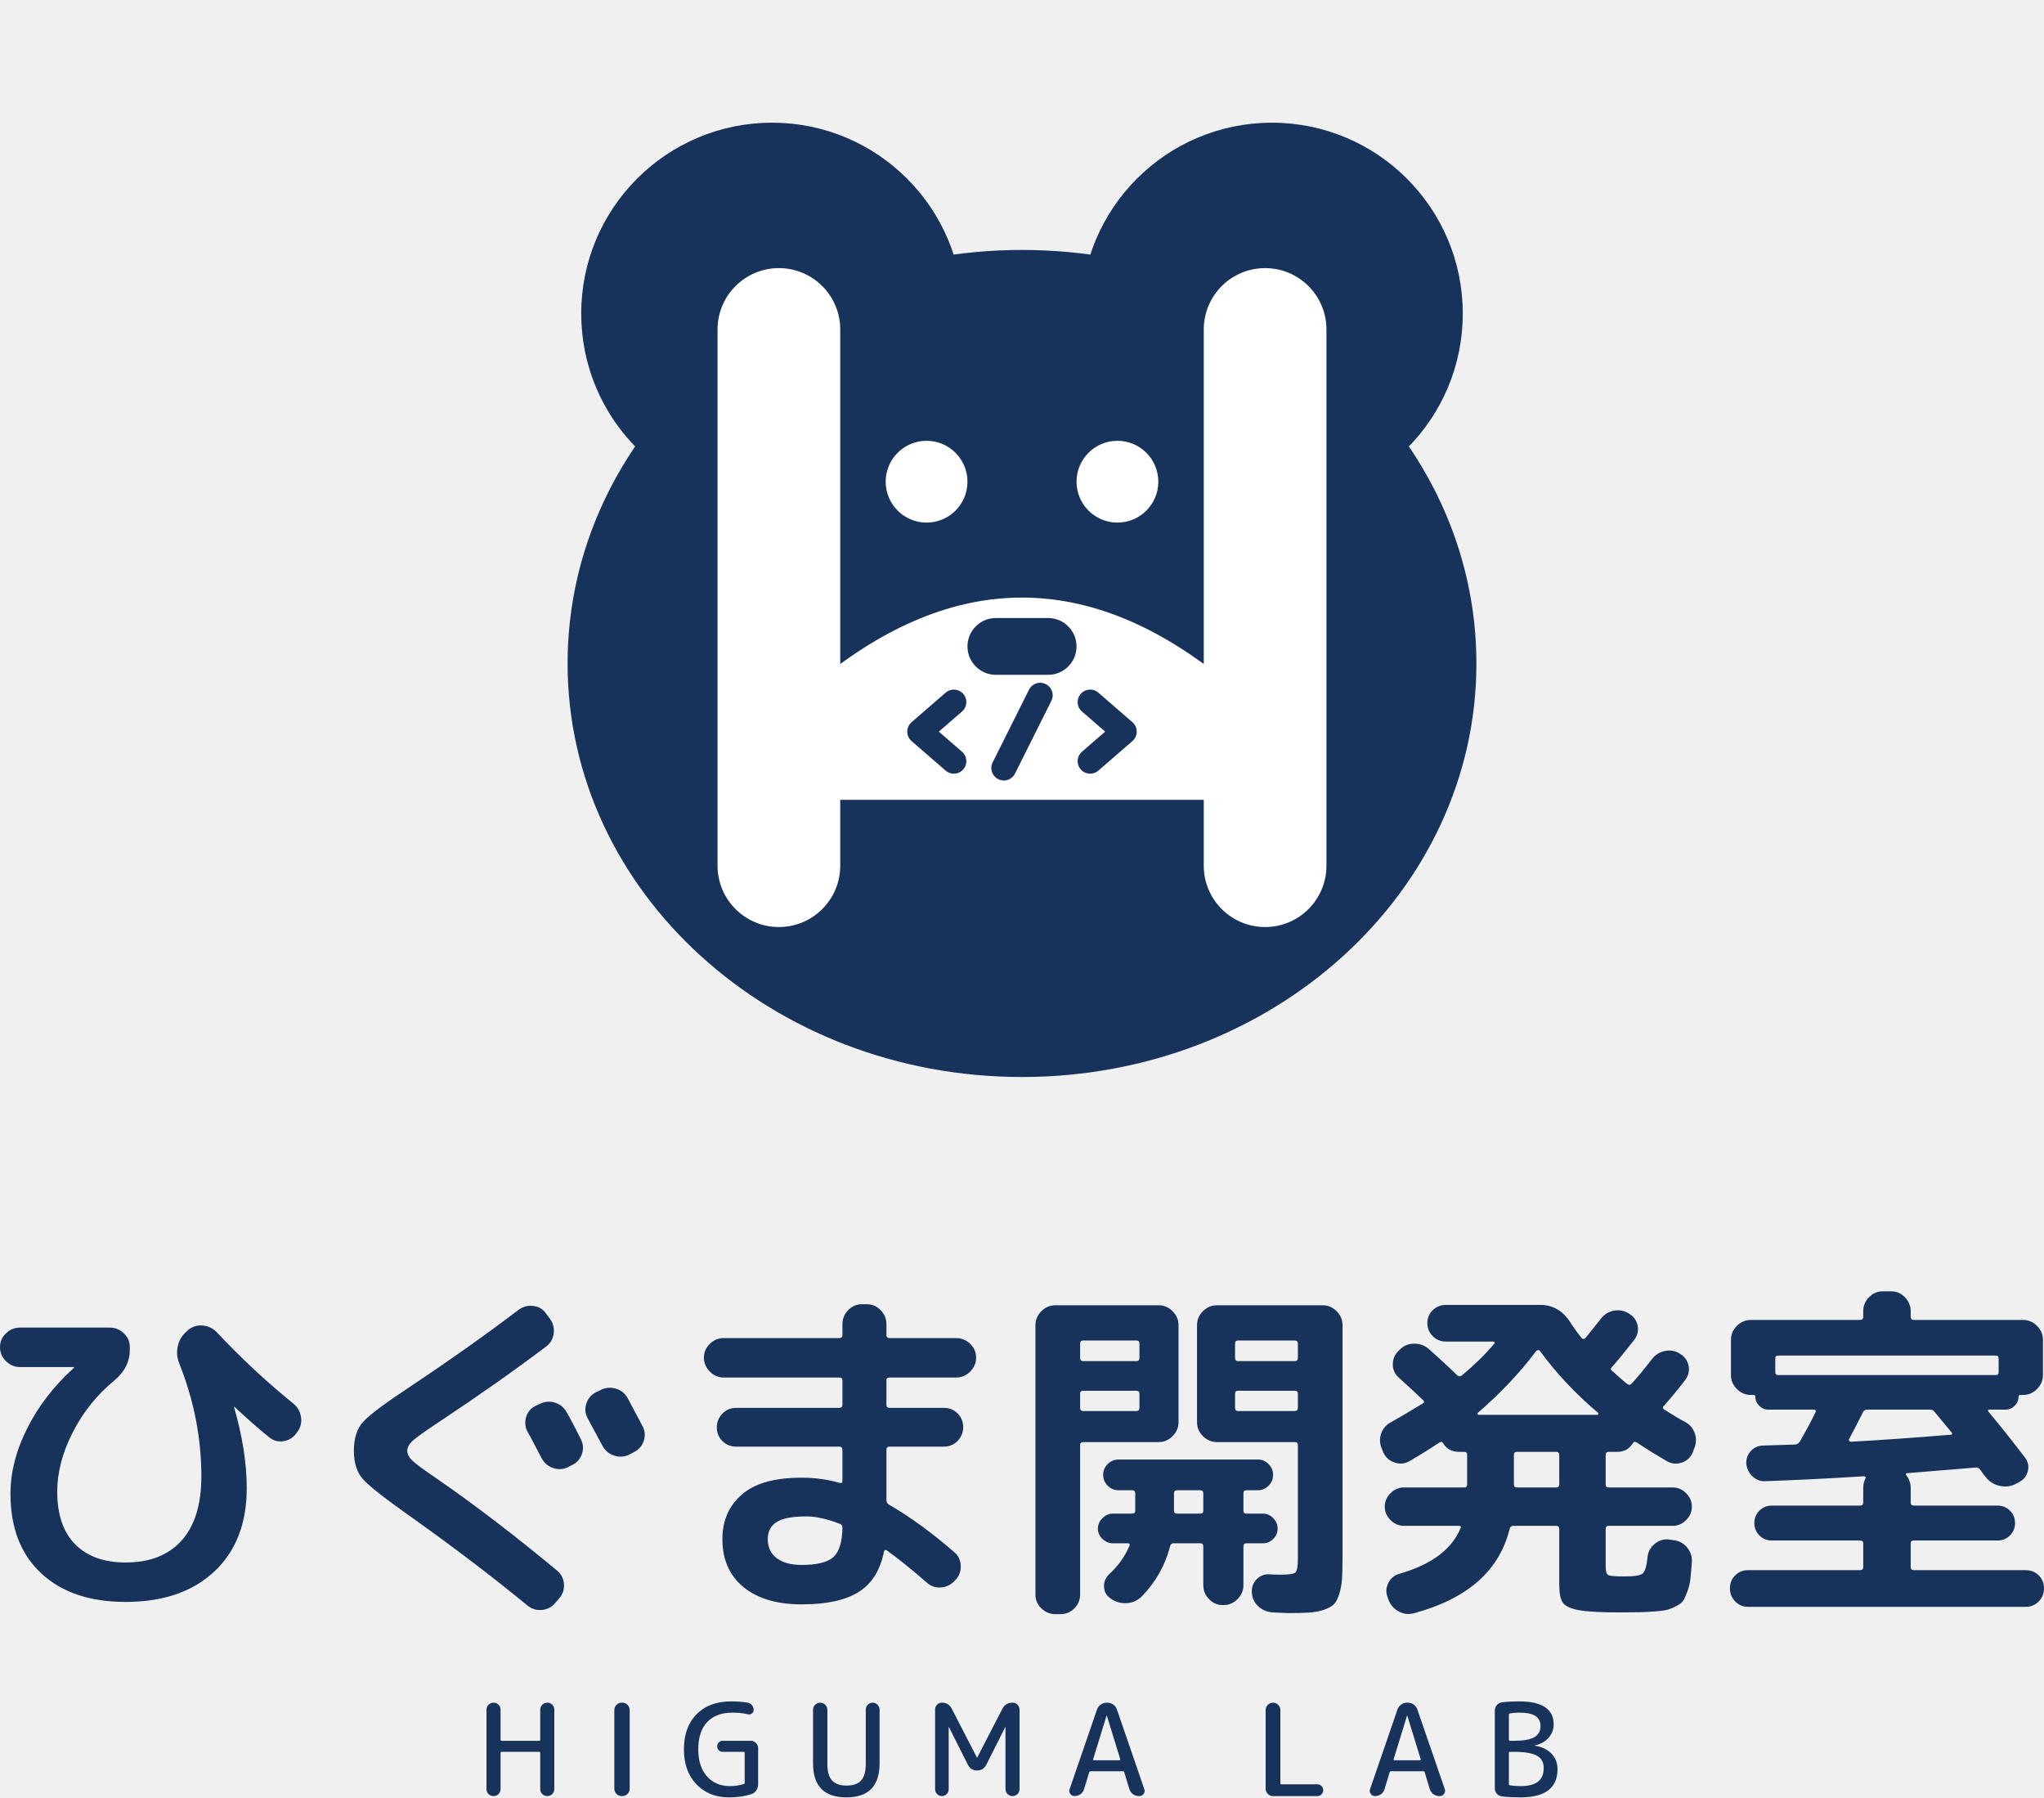
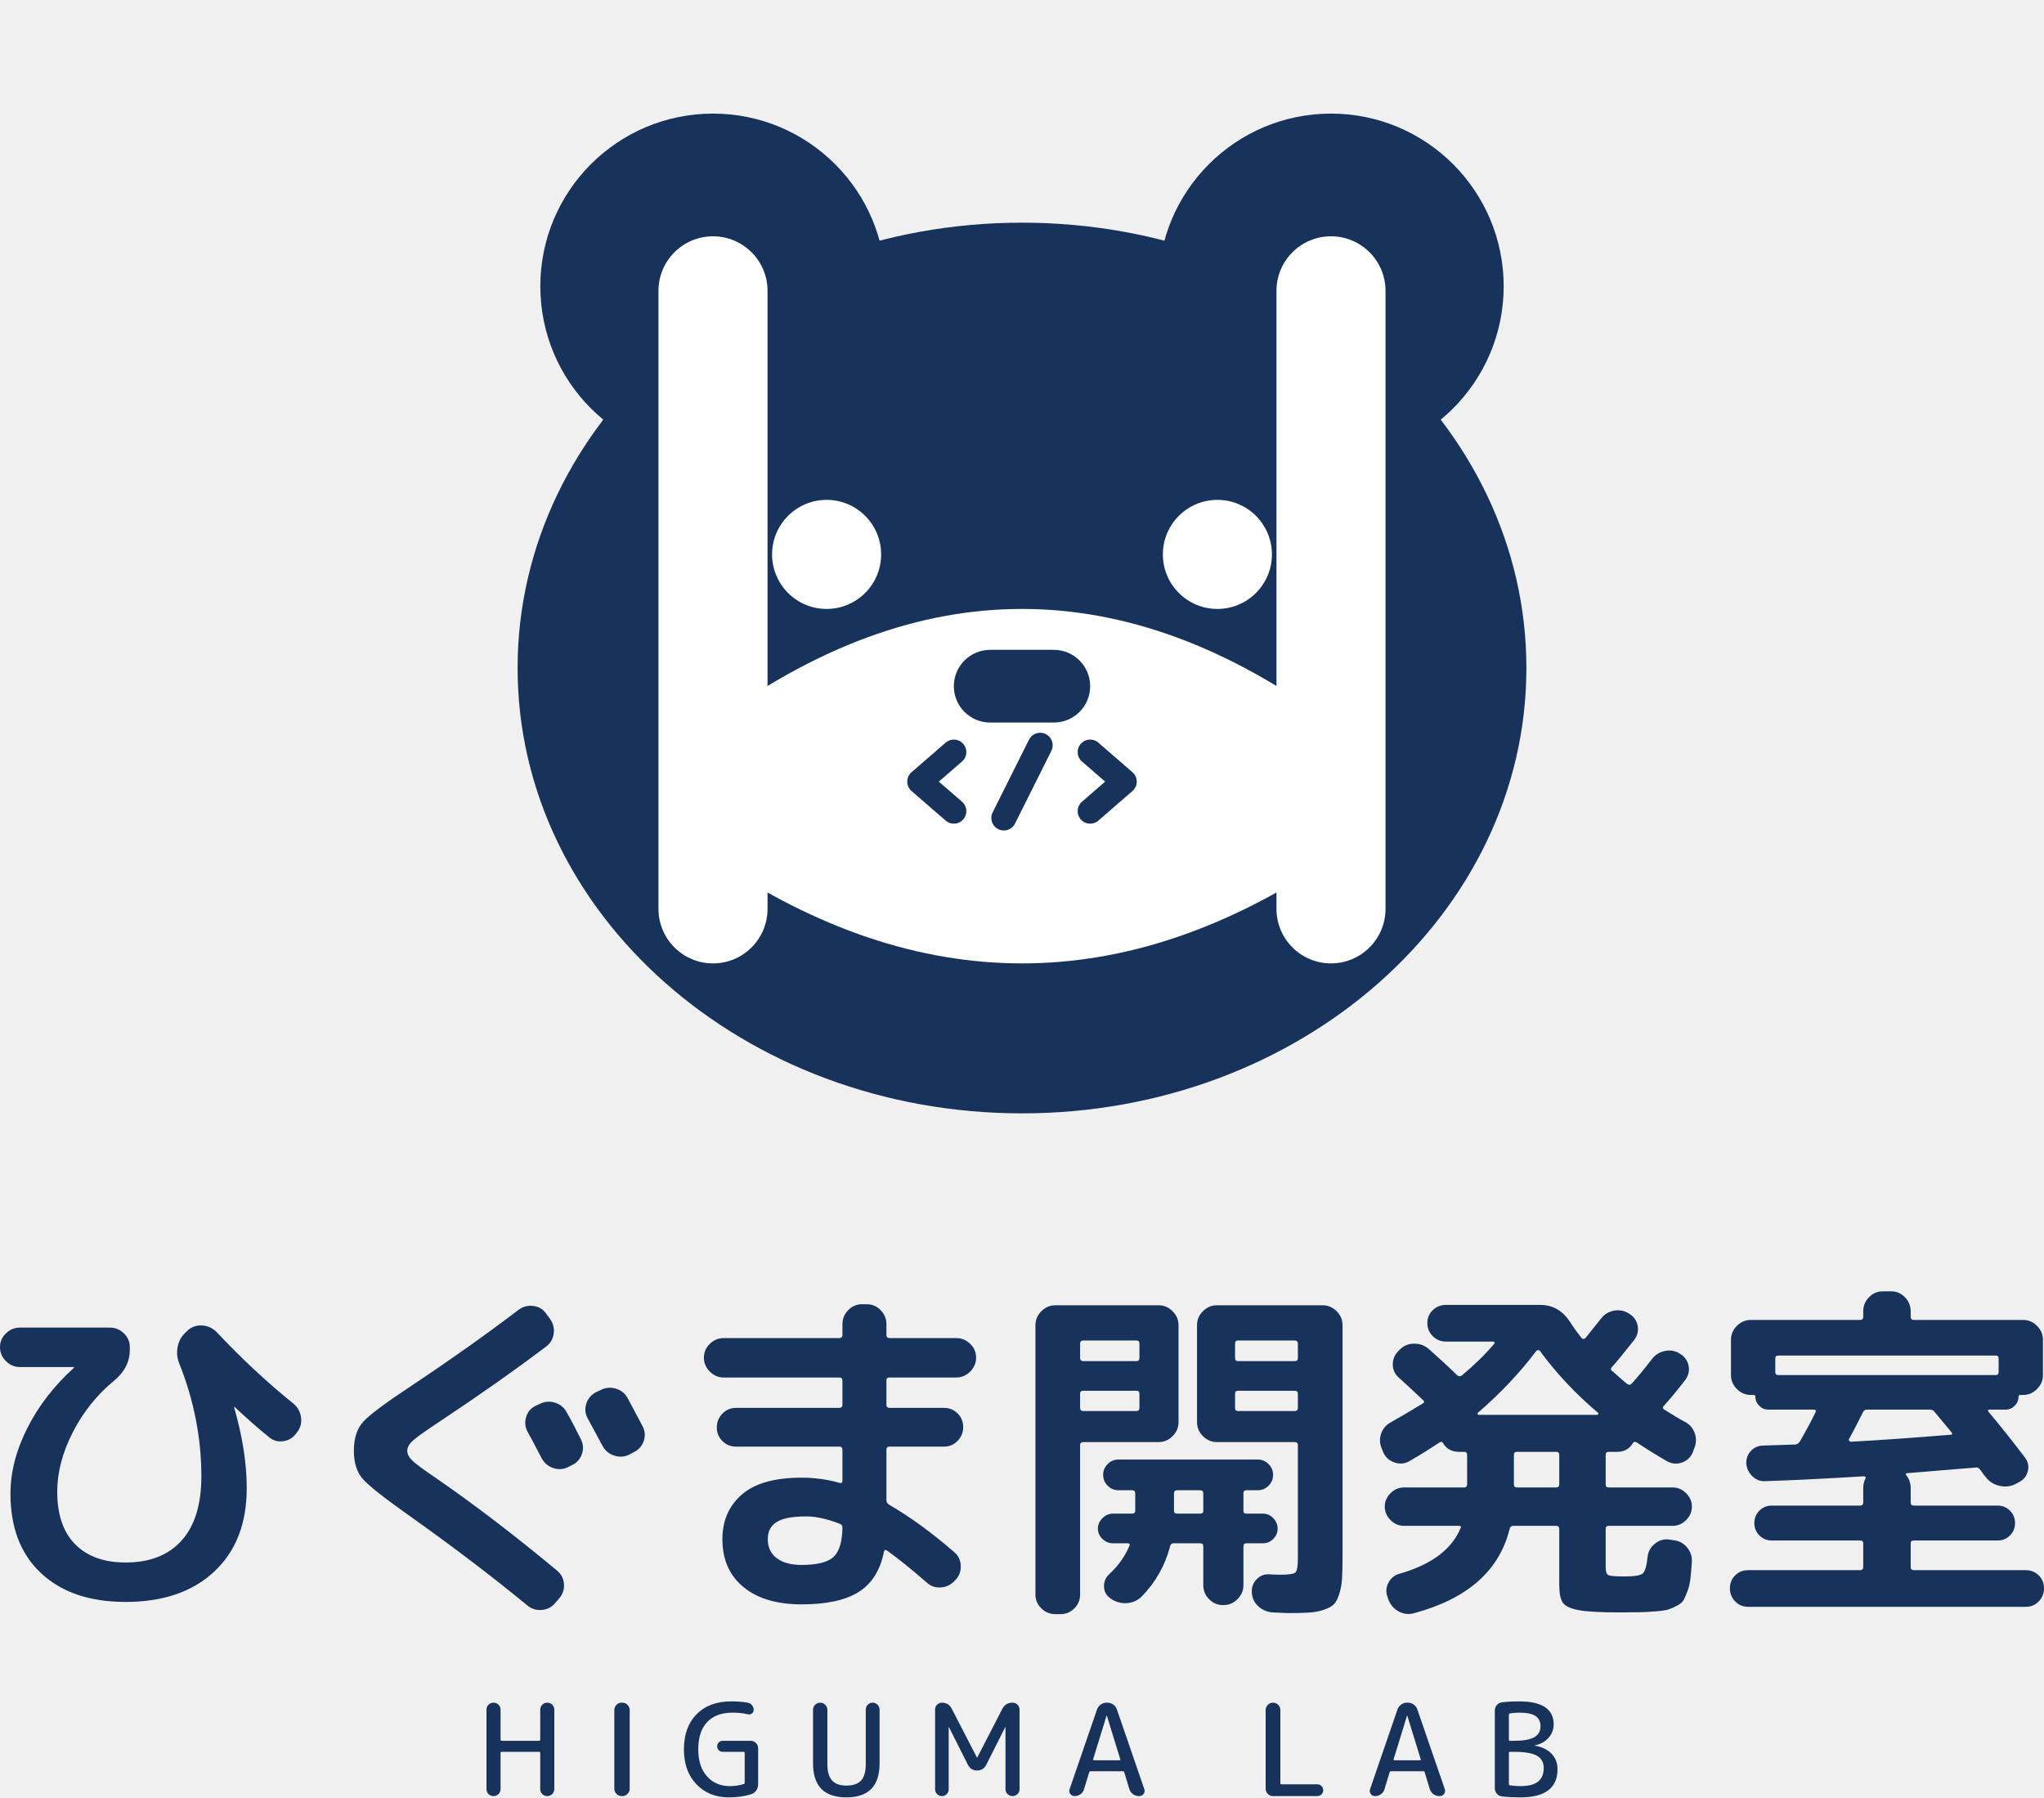
<svg xmlns="http://www.w3.org/2000/svg" viewBox="0 0 702.84 618" role="img" aria-label="ひぐま開発室 HIGUMA LAB">
  <g transform="translate(151.42 0) scale(0.78125)">
    <g fill="#17325B">
-       <ellipse cx="256" cy="292" rx="200" ry="182" />
-       <circle cx="146" cy="138" r="84" />
-       <circle cx="366" cy="138" r="84" />
+       <ellipse cx="256" cy="294" rx="222" ry="196" />
+       <circle cx="120" cy="126" r="76" />
+       <circle cx="392" cy="126" r="76" />
    </g>
    <g fill="#FFFFFF">
-       <rect x="122" y="118" width="54" height="290" rx="27" />
-       <rect x="336" y="118" width="54" height="290" rx="27" />
-       <path d="M166 300 Q256 226 346 300 L346 352 L166 352 Z" />
-       <circle cx="214" cy="212" r="18" />
-       <circle cx="298" cy="212" r="18" />
+       <rect x="96" y="104" width="48" height="320" rx="24" />
+       <rect x="368" y="104" width="48" height="320" rx="24" />
+       <path d="M120 318 Q256 218 392 318 L392 378 Q256 470 120 378 Z" />
+       <circle cx="170" cy="244" r="24" />
+       <circle cx="342" cy="244" r="24" />
    </g>
    <g fill="#17325B">
-       <rect x="232" y="272" width="48" height="25" rx="12.5" />
+       <rect x="226" y="286" width="60" height="32" rx="16" />
    </g>
    <g fill="none" stroke="#17325B" stroke-width="11" stroke-linecap="round" stroke-linejoin="round">
-       <path d="M226 309 L211 322 L226 335" />
-       <path d="M286 309 L301 322 L286 335" />
-       <path d="M264 306 L248 338" />
+       <path d="M226 331 L211 344 L226 357" />
+       <path d="M286 331 L301 344 L286 357" />
+       <path d="M264 328 L248 360" />
    </g>
  </g>
  <g fill="#17325B">
    <path transform="translate(0 444)" d="M25.32 26.04L6.84 26.04Q4.08 26.04 2.04 24Q0 21.96 0 19.20Q0 16.44 2.04 14.46Q4.08 12.48 6.84 12.48L37.80 12.48Q40.56 12.48 42.60 14.46Q44.64 16.44 44.64 19.20L44.64 20.04Q44.64 26.28 39.24 30.72Q30.36 38.04 25.02 48.48Q19.68 58.92 19.68 68.88Q19.68 80.76 25.86 87Q32.04 93.24 43.20 93.24Q55.68 93.24 62.46 85.68Q69.24 78.12 69.24 63.60Q69.24 43.80 61.56 24.60Q60.48 21.84 61.14 18.84Q61.80 15.84 64.08 13.92L64.68 13.32Q66.84 11.52 69.66 11.76Q72.48 12 74.52 14.04Q87.12 27.48 100.92 38.64Q103.08 40.44 103.50 43.26Q103.92 46.08 102.24 48.36L101.88 48.84Q100.20 51.12 97.44 51.54Q94.68 51.96 92.52 50.16Q86.76 45.48 80.76 39.84Q80.64 39.72 80.52 39.72L80.52 39.96Q84.84 54.96 84.84 67.68Q84.84 85.92 73.68 96.36Q62.52 106.80 43.20 106.80Q24.72 106.80 14.16 96.96Q3.60 87.12 3.60 69.60Q3.60 58.56 9.36 47.10Q15.12 35.64 25.32 26.40Q25.44 26.28 25.44 26.16Q25.44 26.04 25.32 26.04M194.88 41.64Q197.16 45.60 199.68 50.76Q201 53.28 200.10 55.92Q199.20 58.56 196.68 59.76L195.48 60.36Q192.96 61.68 190.26 60.78Q187.56 59.88 186.24 57.36Q185.40 55.80 183.84 52.80Q182.28 49.80 181.44 48.36Q180.12 45.96 180.90 43.26Q181.68 40.56 184.20 39.36L185.52 38.76Q188.04 37.44 190.80 38.28Q193.56 39.12 194.88 41.64M215.88 36.84Q219.24 43.08 220.92 46.32Q222.24 48.84 221.34 51.48Q220.44 54.12 217.92 55.32L216.36 56.16Q213.84 57.36 211.14 56.46Q208.44 55.56 207.12 53.04L202.08 43.68Q200.76 41.28 201.60 38.64Q202.44 36 204.96 34.68L206.52 33.96Q209.04 32.64 211.80 33.48Q214.56 34.32 215.88 36.84M140.76 77.16Q127.68 67.92 124.68 64.44Q121.68 60.96 121.68 54.84Q121.68 48.36 124.92 44.82Q128.16 41.28 141.24 32.64Q161.76 18.96 178.32 6.36Q180.60 4.68 183.42 5.04Q186.24 5.40 187.80 7.68L189.12 9.48Q190.80 11.88 190.38 14.64Q189.96 17.40 187.68 19.08Q171.12 31.56 151.20 44.76Q144.12 49.44 142.08 51.24Q140.04 53.04 140.04 54.84Q140.04 56.52 141.78 58.20Q143.52 59.88 150.24 64.44Q169.56 77.76 191.52 96Q193.68 97.80 193.92 100.56Q194.16 103.32 192.36 105.48L190.92 107.16Q189.12 109.32 186.30 109.56Q183.48 109.80 181.32 108Q163.08 93 140.76 77.16M275.64 94.08Q283.56 94.08 286.56 91.38Q289.56 88.68 289.68 81.24Q289.68 80.28 288.72 79.92Q282.24 77.40 277.20 77.40Q270.12 77.40 267.06 79.32Q264 81.24 264 85.20Q264 89.40 267.06 91.74Q270.12 94.08 275.64 94.08M288.60 29.64L248.88 29.64Q246.12 29.64 244.08 27.60Q242.04 25.56 242.04 22.80Q242.04 20.04 244.08 18.06Q246.12 16.08 248.88 16.08L288.60 16.08Q289.68 16.08 289.68 15L289.68 11.28Q289.68 8.52 291.66 6.48Q293.64 4.44 296.40 4.44L298.08 4.44Q300.84 4.44 302.82 6.48Q304.80 8.52 304.80 11.28L304.80 15Q304.80 16.08 305.88 16.08L328.80 16.08Q331.56 16.08 333.60 18.06Q335.64 20.04 335.64 22.80Q335.64 25.56 333.60 27.60Q331.56 29.64 328.80 29.64L305.88 29.64Q304.80 29.64 304.80 30.60L304.80 39Q304.80 40.08 305.88 40.08L324.60 40.08Q327.36 40.08 329.28 42Q331.20 43.92 331.20 46.68Q331.20 49.44 329.28 51.42Q327.36 53.40 324.60 53.40L305.88 53.40Q304.80 53.40 304.80 54.48L304.80 71.76Q304.80 72.72 305.64 73.32Q316.44 79.56 328.08 89.64Q330.24 91.44 330.36 94.32Q330.48 97.20 328.56 99.24L328.20 99.60Q326.28 101.64 323.46 101.82Q320.64 102 318.60 100.08Q311.04 93.48 305.04 89.16Q304.20 88.56 303.96 89.52Q302.04 99.12 295.26 103.38Q288.48 107.64 275.64 107.64Q262.92 107.64 255.66 101.70Q248.40 95.76 248.40 85.20Q248.40 75.72 255.06 69.90Q261.72 64.08 275.64 64.08Q282.48 64.08 288.72 65.88Q289.68 66.12 289.68 65.16L289.68 54.48Q289.68 53.40 288.60 53.40L253.08 53.40Q250.32 53.40 248.40 51.48Q246.48 49.56 246.48 46.80Q246.48 44.04 248.40 42.06Q250.32 40.08 253.08 40.08L288.60 40.08Q289.68 40.08 289.68 39L289.68 30.72Q289.68 29.64 288.60 29.64M364.68 111L362.88 111Q360.12 111 358.08 109.02Q356.04 107.04 356.04 104.28L356.04 11.64Q356.04 8.88 358.08 6.84Q360.12 4.80 362.88 4.80L398.40 4.80Q401.16 4.80 403.20 6.84Q405.24 8.88 405.24 11.64L405.24 45Q405.24 47.76 403.20 49.80Q401.16 51.84 398.40 51.84L372.48 51.84Q371.40 51.84 371.40 52.92L371.40 104.28Q371.40 107.04 369.42 109.02Q367.44 111 364.68 111M371.40 18L371.40 22.92Q371.40 24 372.48 24L390.84 24Q391.80 24 391.80 22.92L391.80 18Q391.80 16.92 390.84 16.92L372.48 16.92Q371.40 16.92 371.40 18M371.40 35.16L371.40 40.08Q371.40 41.16 372.48 41.16L390.84 41.16Q391.80 41.16 391.80 40.08L391.80 35.16Q391.80 34.20 390.84 34.20L372.48 34.20Q371.40 34.20 371.40 35.16M418.44 4.80L454.80 4.80Q457.56 4.80 459.60 6.84Q461.64 8.88 461.64 11.64L461.64 91.08Q461.64 96 461.46 98.82Q461.28 101.64 460.50 104.10Q459.72 106.56 458.64 107.64Q457.56 108.72 455.22 109.50Q452.88 110.28 450.18 110.46Q447.48 110.64 442.80 110.64Q442.56 110.64 437.52 110.40Q434.64 110.16 432.60 108.24Q430.56 106.32 430.44 103.44Q430.32 100.80 432.18 98.94Q434.04 97.08 436.68 97.32Q438.36 97.44 440.28 97.44Q444.60 97.44 445.44 96.66Q446.28 95.88 446.28 91.80L446.28 52.92Q446.28 51.84 445.20 51.84L418.44 51.84Q415.68 51.84 413.64 49.80Q411.60 47.76 411.60 45L411.60 11.64Q411.60 8.88 413.64 6.84Q415.68 4.80 418.44 4.80M446.28 40.08L446.28 35.16Q446.28 34.20 445.20 34.20L425.64 34.20Q424.68 34.20 424.68 35.16L424.68 40.08Q424.68 41.16 425.64 41.16L445.20 41.16Q446.28 41.16 446.28 40.08M446.28 22.92L446.28 18Q446.28 16.92 445.20 16.92L425.64 16.92Q424.68 16.92 424.68 18L424.68 22.92Q424.68 24 425.64 24L445.20 24Q446.28 24 446.28 22.92M381.36 97.32Q386.04 93 388.32 87.60Q388.80 86.64 387.72 86.64L382.68 86.64Q380.64 86.64 379.08 85.14Q377.52 83.64 377.52 81.60Q377.52 79.56 379.08 78Q380.64 76.44 382.68 76.44L389.28 76.44Q390.36 76.44 390.36 75.48L390.36 69.48Q390.36 68.40 389.28 68.40L384.60 68.40Q382.44 68.40 380.88 66.84Q379.32 65.28 379.32 63.12Q379.32 60.96 380.88 59.40Q382.44 57.84 384.60 57.84L432.48 57.84Q434.64 57.84 436.20 59.40Q437.76 60.96 437.76 63.12Q437.76 65.28 436.20 66.84Q434.64 68.40 432.48 68.40L428.52 68.40Q427.56 68.40 427.56 69.48L427.56 75.48Q427.56 76.44 428.52 76.44L434.28 76.44Q436.32 76.44 437.82 78Q439.32 79.56 439.32 81.60Q439.32 83.64 437.82 85.14Q436.32 86.64 434.28 86.64L428.52 86.64Q427.56 86.64 427.56 87.72L427.56 101.04Q427.56 103.80 425.52 105.84Q423.48 107.88 420.72 107.88L420.48 107.88Q417.72 107.88 415.74 105.84Q413.76 103.80 413.76 101.04L413.76 87.72Q413.76 86.64 412.68 86.64L403.56 86.64Q402.60 86.64 402.36 87.60Q399.84 97.44 392.64 104.88Q390.48 107.04 387.42 107.22Q384.36 107.40 381.84 105.60L381.72 105.48Q379.68 104.04 379.62 101.52Q379.56 99 381.36 97.32M403.68 69.48L403.68 74.40L403.68 75.48Q403.68 76.44 404.76 76.44L412.68 76.44Q413.76 76.44 413.76 75.48L413.76 69.48Q413.76 68.40 412.68 68.40L404.76 68.40Q403.68 68.40 403.68 69.48M475.68 55.44L475.20 54.24Q474 51.60 474.90 48.96Q475.80 46.32 478.32 45Q481.56 43.20 489.12 38.64Q490.08 38.16 489.36 37.44Q486.36 34.56 480.96 29.64Q478.92 27.84 478.92 25.14Q478.92 22.44 480.84 20.52L481.32 20.04Q483.36 18 486.30 18Q489.24 18 491.40 19.92Q492.48 20.88 494.46 22.68Q496.44 24.48 498.06 25.98Q499.68 27.48 501.12 28.92Q501.96 29.52 502.68 28.92Q509.28 23.40 513.72 18.12Q514.32 17.28 513.24 17.28L497.16 17.28Q494.52 17.28 492.66 15.42Q490.80 13.56 490.80 10.92Q490.80 8.28 492.66 6.48Q494.52 4.68 497.16 4.68L529.68 4.68Q536.04 4.68 539.88 10.56Q541.56 13.20 543.84 16.08Q544.44 16.68 545.16 16.08Q547.32 13.44 550.44 9.48Q552.12 7.20 554.94 6.66Q557.76 6.12 560.16 7.68Q562.56 9.12 563.10 11.76Q563.64 14.40 561.96 16.68Q557.16 22.80 554.28 26.04Q553.56 26.76 554.28 27.36Q554.52 27.48 556.44 29.22Q558.36 30.96 559.44 31.80Q560.40 32.52 561.12 31.68Q563.76 28.80 567.96 23.40Q569.64 21.12 572.46 20.52Q575.28 19.92 577.68 21.48Q580.08 22.92 580.62 25.56Q581.16 28.20 579.48 30.48Q575.52 35.64 572.04 39.48Q571.44 40.08 572.28 40.68Q576.84 43.56 579.36 44.88Q581.88 46.20 582.78 48.90Q583.68 51.60 582.48 54.24L582 55.56Q580.80 58.08 578.22 58.92Q575.64 59.76 573.24 58.44Q567.84 55.32 562.80 51.96Q561.84 51.48 561.48 52.20Q559.68 55.20 556.08 55.20L553.08 55.20Q552.12 55.20 552.12 56.28L552.12 66.48Q552.12 67.44 553.08 67.44L575.16 67.44Q577.80 67.44 579.78 69.42Q581.76 71.40 581.76 74.04Q581.76 76.68 579.78 78.66Q577.80 80.64 575.16 80.64L553.08 80.64Q552.12 80.64 552.12 81.72L552.12 94.80Q552.12 97.08 553.02 97.56Q553.92 98.04 558.72 98.04Q563.52 98.04 564.78 97.08Q566.04 96.12 566.52 91.44Q566.76 88.68 568.92 86.88Q571.08 85.08 573.72 85.32L575.28 85.56Q578.16 85.80 580.02 87.96Q581.88 90.12 581.76 93Q581.52 96.36 581.28 98.64Q581.04 100.92 580.32 102.90Q579.60 104.88 579 106.02Q578.40 107.16 576.72 108.06Q575.04 108.96 573.72 109.38Q572.40 109.80 569.34 110.04Q566.28 110.28 563.88 110.34Q561.48 110.40 556.68 110.40Q546.96 110.40 542.82 109.62Q538.68 108.84 537.42 107.10Q536.16 105.36 536.16 100.92L536.16 81.72Q536.16 80.64 535.08 80.64L520.32 80.64Q519.36 80.64 519.12 81.60Q513.84 103.20 486.36 110.64Q483.48 111.48 480.90 110.04Q478.32 108.60 477.36 105.84L477.12 105.12Q476.16 102.60 477.42 100.20Q478.68 97.80 481.32 97.08Q497.64 92.40 502.20 81.48Q502.68 80.64 501.60 80.64L482.76 80.64Q480.12 80.64 478.14 78.66Q476.16 76.68 476.16 74.04Q476.16 71.40 478.14 69.42Q480.12 67.44 482.76 67.44L503.52 67.44Q504.48 67.44 504.48 66.36L504.48 56.28Q504.48 55.20 503.52 55.20L501.72 55.20Q498 55.20 496.20 52.20Q495.84 51.48 495 51.96Q489.96 55.32 484.56 58.44Q482.16 59.76 479.52 58.86Q476.88 57.96 475.68 55.44M536.16 66.36L536.16 56.28Q536.16 55.20 535.08 55.20L521.52 55.20Q520.56 55.20 520.56 56.28L520.56 66.36Q520.56 67.44 521.52 67.44L535.08 67.44Q536.16 67.44 536.16 66.36M528.24 20.52Q519.96 31.56 508.20 41.76Q507.96 41.88 508.08 42.18Q508.20 42.48 508.44 42.48L549.24 42.48Q549.48 42.48 549.60 42.18Q549.72 41.88 549.48 41.76Q537.84 31.92 529.44 20.40Q529.20 20.16 528.84 20.22Q528.48 20.28 528.24 20.52M601.08 95.88L639.60 95.88Q640.68 95.88 640.68 94.80L640.68 86.64Q640.68 85.68 639.60 85.68L609.24 85.68Q606.72 85.68 604.98 83.94Q603.24 82.20 603.24 79.68Q603.24 77.16 604.98 75.42Q606.72 73.68 609.24 73.68L639.60 73.68Q640.68 73.68 640.68 72.60L640.68 67.68Q640.68 65.88 641.40 64.44Q641.64 64.20 641.46 63.90Q641.28 63.60 640.92 63.60Q621.48 64.80 606.96 65.28Q604.44 65.40 602.58 63.60Q600.72 61.80 600.48 59.28Q600.36 56.76 601.98 54.96Q603.60 53.16 606.12 53.04L617.28 52.68Q618.12 52.68 618.84 51.72Q622.32 45.72 624.24 41.64Q624.72 40.68 623.64 40.68L608.04 40.68Q606.24 40.68 604.92 39.36Q603.60 38.04 603.60 36.24Q603.60 35.64 603 35.64L602.04 35.64Q599.28 35.64 597.24 33.60Q595.20 31.56 595.20 28.80L595.20 16.68Q595.20 13.92 597.24 11.88Q599.28 9.84 602.04 9.84L639.60 9.84Q640.68 9.84 640.68 8.76L640.68 6.84Q640.68 4.08 642.66 2.04Q644.64 0 647.40 0L650.28 0Q653.04 0 655.02 2.04Q657 4.08 657 6.84L657 8.76Q657 9.84 658.08 9.84L695.64 9.84Q698.40 9.84 700.44 11.88Q702.48 13.92 702.48 16.68L702.48 28.80Q702.48 31.56 700.44 33.60Q698.40 35.64 695.64 35.64L694.68 35.64Q694.08 35.64 694.08 36.24Q694.08 38.04 692.76 39.36Q691.44 40.68 689.64 40.68L684.12 40.68Q683.28 40.68 683.76 41.40Q690.36 49.32 696.36 57.24Q697.92 59.40 697.26 61.92Q696.60 64.44 694.20 65.64L692.88 66.36Q690.24 67.56 687.36 66.84Q684.48 66.12 682.80 63.84Q682.44 63.48 681.84 62.64Q681.24 61.80 680.88 61.32Q680.16 60.36 679.20 60.60Q672.12 61.20 655.92 62.52Q654.96 62.52 655.56 63.36Q657 65.16 657 67.68L657 72.60Q657 73.68 658.08 73.68L686.88 73.68Q689.40 73.68 691.14 75.42Q692.88 77.16 692.88 79.68Q692.88 82.20 691.14 83.94Q689.40 85.68 686.88 85.68L658.08 85.68Q657 85.68 657 86.64L657 94.80Q657 95.88 658.08 95.88L696.60 95.88Q699.24 95.88 701.04 97.68Q702.84 99.48 702.84 102.12Q702.84 104.76 701.04 106.62Q699.24 108.48 696.60 108.48L601.08 108.48Q598.44 108.48 596.64 106.62Q594.84 104.76 594.84 102.12Q594.84 99.48 596.64 97.68Q598.44 95.88 601.08 95.88M611.52 28.80L686.28 28.80Q687.24 28.80 687.24 27.84L687.24 23.04Q687.24 22.08 686.28 22.08L611.52 22.08Q610.44 22.08 610.44 23.04L610.44 27.84Q610.44 28.80 611.52 28.80M635.76 50.88Q635.64 51.12 635.88 51.42Q636.12 51.72 636.48 51.72Q651.72 50.88 670.68 49.32Q671.64 49.32 671.04 48.48Q670.08 47.28 668.10 44.94Q666.12 42.60 665.16 41.40Q664.68 40.68 663.60 40.68L642 40.68Q640.92 40.68 640.56 41.64Q637.44 47.88 635.76 50.88" />
    <path transform="translate(167.28 585)" d="M4.14 31.86Q3.43 32.56 2.42 32.56Q1.41 32.56 0.70 31.86Q0 31.15 0 30.14L0 2.86Q0 1.85 0.70 1.14Q1.41 0.44 2.42 0.44Q3.43 0.44 4.14 1.14Q4.84 1.85 4.84 2.86L4.84 13.16Q4.84 13.55 5.24 13.55L18.08 13.55Q18.48 13.55 18.48 13.16L18.48 2.86Q18.48 1.85 19.18 1.14Q19.89 0.44 20.90 0.44Q21.91 0.44 22.62 1.14Q23.32 1.85 23.32 2.86L23.32 30.14Q23.32 31.15 22.62 31.86Q21.91 32.56 20.90 32.56Q19.89 32.56 19.18 31.86Q18.48 31.15 18.48 30.14L18.48 17.73Q18.48 17.34 18.08 17.34L5.24 17.34Q4.84 17.34 4.84 17.73L4.84 30.14Q4.84 31.15 4.14 31.86M46.73 32.56L46.46 32.56Q45.45 32.56 44.70 31.81Q43.96 31.06 43.96 30.05L43.96 2.95Q43.96 1.94 44.70 1.19Q45.45 0.44 46.46 0.44L46.73 0.44Q47.74 0.44 48.49 1.19Q49.24 1.94 49.24 2.95L49.24 30.05Q49.24 31.06 48.49 31.81Q47.74 32.56 46.73 32.56M83.29 33Q76.52 33 72.20 28.51Q67.89 24.02 67.89 16.50Q67.89 8.84 72.25 4.42Q76.60 0 84.17 0Q87.25 0 89.85 0.44Q90.73 0.62 91.30 1.32Q91.87 2.02 91.87 2.95Q91.87 3.70 91.26 4.16Q90.64 4.62 89.89 4.44Q87.56 3.87 84.61 3.87Q78.94 3.87 75.88 7.11Q72.82 10.34 72.82 16.50Q72.82 22.40 75.81 25.76Q78.80 29.13 83.73 29.13Q86.20 29.13 88.48 28.42Q88.79 28.38 88.79 27.98L88.79 17.73Q88.79 17.34 88.40 17.34L81.22 17.34Q80.43 17.34 79.88 16.79Q79.33 16.24 79.33 15.44Q79.33 14.65 79.88 14.10Q80.43 13.55 81.22 13.55L90.90 13.55Q91.92 13.55 92.66 14.30Q93.41 15.05 93.41 16.06L93.41 28.51Q93.41 29.66 92.77 30.60Q92.14 31.55 91.08 31.90Q87.65 33 83.29 33M135.17 21.34Q135.17 33 123.73 33Q112.29 33 112.29 21.34L112.29 2.90Q112.29 1.89 113.01 1.17Q113.74 0.44 114.75 0.44Q115.76 0.44 116.49 1.17Q117.22 1.89 117.22 2.90L117.22 21.56Q117.22 25.43 118.82 27.19Q120.43 28.95 123.82 28.95Q127.20 28.95 128.81 27.19Q130.42 25.43 130.42 21.56L130.42 2.82Q130.42 1.85 131.12 1.14Q131.82 0.44 132.79 0.44Q133.76 0.44 134.46 1.14Q135.17 1.85 135.17 2.82M158.25 31.88Q157.56 32.56 156.60 32.56Q155.63 32.56 154.95 31.88Q154.26 31.20 154.26 30.23L154.26 2.77Q154.26 1.80 154.95 1.12Q155.63 0.44 156.60 0.44Q158.93 0.44 159.98 2.51L168.65 19.32Q168.65 19.36 168.70 19.36Q168.74 19.36 168.74 19.32L177.36 2.60Q178.46 0.44 180.88 0.44Q181.90 0.44 182.60 1.14Q183.30 1.85 183.30 2.86L183.30 30.14Q183.30 31.15 182.60 31.86Q181.90 32.56 180.88 32.56Q179.87 32.56 179.17 31.86Q178.46 31.15 178.46 30.14L178.46 8.84Q178.46 8.80 178.42 8.80Q178.38 8.80 178.38 8.84L171.86 21.78Q170.85 23.76 168.70 23.76Q166.54 23.76 165.53 21.78L159.02 8.84Q159.02 8.80 158.97 8.80Q158.93 8.80 158.93 8.84L158.93 30.23Q158.93 31.20 158.25 31.88M213.22 4.88L208.60 19.89Q208.56 20.02 208.65 20.13Q208.74 20.24 208.87 20.24L217.67 20.24Q217.80 20.24 217.89 20.13Q217.98 20.02 217.93 19.89L213.31 4.88Q213.31 4.84 213.27 4.84Q213.22 4.84 213.22 4.88M202.22 32.56Q201.30 32.56 200.75 31.81Q200.20 31.06 200.51 30.18L209.92 2.82Q210.28 1.76 211.20 1.10Q212.12 0.44 213.22 0.44L213.49 0.44Q214.63 0.44 215.53 1.10Q216.44 1.76 216.79 2.82L226.20 30.18Q226.51 31.06 225.96 31.81Q225.41 32.56 224.49 32.56L224.31 32.56Q223.21 32.56 222.31 31.90Q221.41 31.24 221.06 30.18L219.30 24.38Q219.25 24.02 218.81 24.02L207.72 24.02Q207.33 24.02 207.24 24.38L205.48 30.18Q205.17 31.24 204.27 31.90Q203.37 32.56 202.22 32.56M285.69 32.56L270.42 32.56Q269.41 32.56 268.66 31.81Q267.92 31.06 267.92 30.05L267.92 2.95Q267.92 1.94 268.66 1.19Q269.41 0.44 270.42 0.44L270.47 0.44Q271.48 0.44 272.23 1.19Q272.98 1.94 272.98 2.95L272.98 28.12Q272.98 28.51 273.33 28.51L285.69 28.51Q286.53 28.51 287.12 29.11Q287.72 29.70 287.72 30.54Q287.72 31.37 287.12 31.97Q286.53 32.56 285.69 32.56M316.54 4.88L311.92 19.89Q311.87 20.02 311.96 20.13Q312.05 20.24 312.18 20.24L320.98 20.24Q321.11 20.24 321.20 20.13Q321.29 20.02 321.24 19.89L316.62 4.88Q316.62 4.84 316.58 4.84Q316.54 4.84 316.54 4.88M305.54 32.56Q304.61 32.56 304.06 31.81Q303.51 31.06 303.82 30.18L313.24 2.82Q313.59 1.76 314.51 1.10Q315.44 0.44 316.54 0.44L316.80 0.44Q317.94 0.44 318.85 1.10Q319.75 1.76 320.10 2.82L329.52 30.18Q329.82 31.06 329.27 31.81Q328.72 32.56 327.80 32.56L327.62 32.56Q326.52 32.56 325.62 31.90Q324.72 31.24 324.37 30.18L322.61 24.38Q322.56 24.02 322.12 24.02L311.04 24.02Q310.64 24.02 310.55 24.38L308.79 30.18Q308.48 31.24 307.58 31.90Q306.68 32.56 305.54 32.56M351.56 17.73L351.56 28.42Q351.56 28.78 351.91 28.86Q353.63 29.13 355.52 29.13Q359.66 29.13 361.59 27.59Q363.53 26.05 363.53 22.88Q363.53 20.02 361.20 18.68Q358.86 17.34 353.32 17.34L351.96 17.34Q351.56 17.34 351.56 17.73M351.56 4.58L351.56 13.16Q351.56 13.55 351.96 13.55L353.32 13.55Q358.16 13.55 360.29 12.32Q362.43 11.09 362.43 8.58Q362.43 6.16 360.71 5.02Q359 3.87 355.08 3.87Q353.41 3.87 351.91 4.14Q351.56 4.22 351.56 4.58M349.23 32.69Q348.13 32.56 347.42 31.75Q346.72 30.93 346.72 29.83L346.72 3.17Q346.72 2.07 347.42 1.25Q348.13 0.44 349.23 0.31Q351.87 0 355.08 0Q366.96 0 366.96 7.92Q366.96 10.56 365.16 12.56Q363.35 14.56 360.40 15.14Q360.36 15.14 360.36 15.18Q360.36 15.22 360.40 15.22Q364.10 15.80 366.19 17.95Q368.28 20.11 368.28 23.32Q368.28 33 355.52 33Q352.04 33 349.23 32.69" />
  </g>
</svg>
